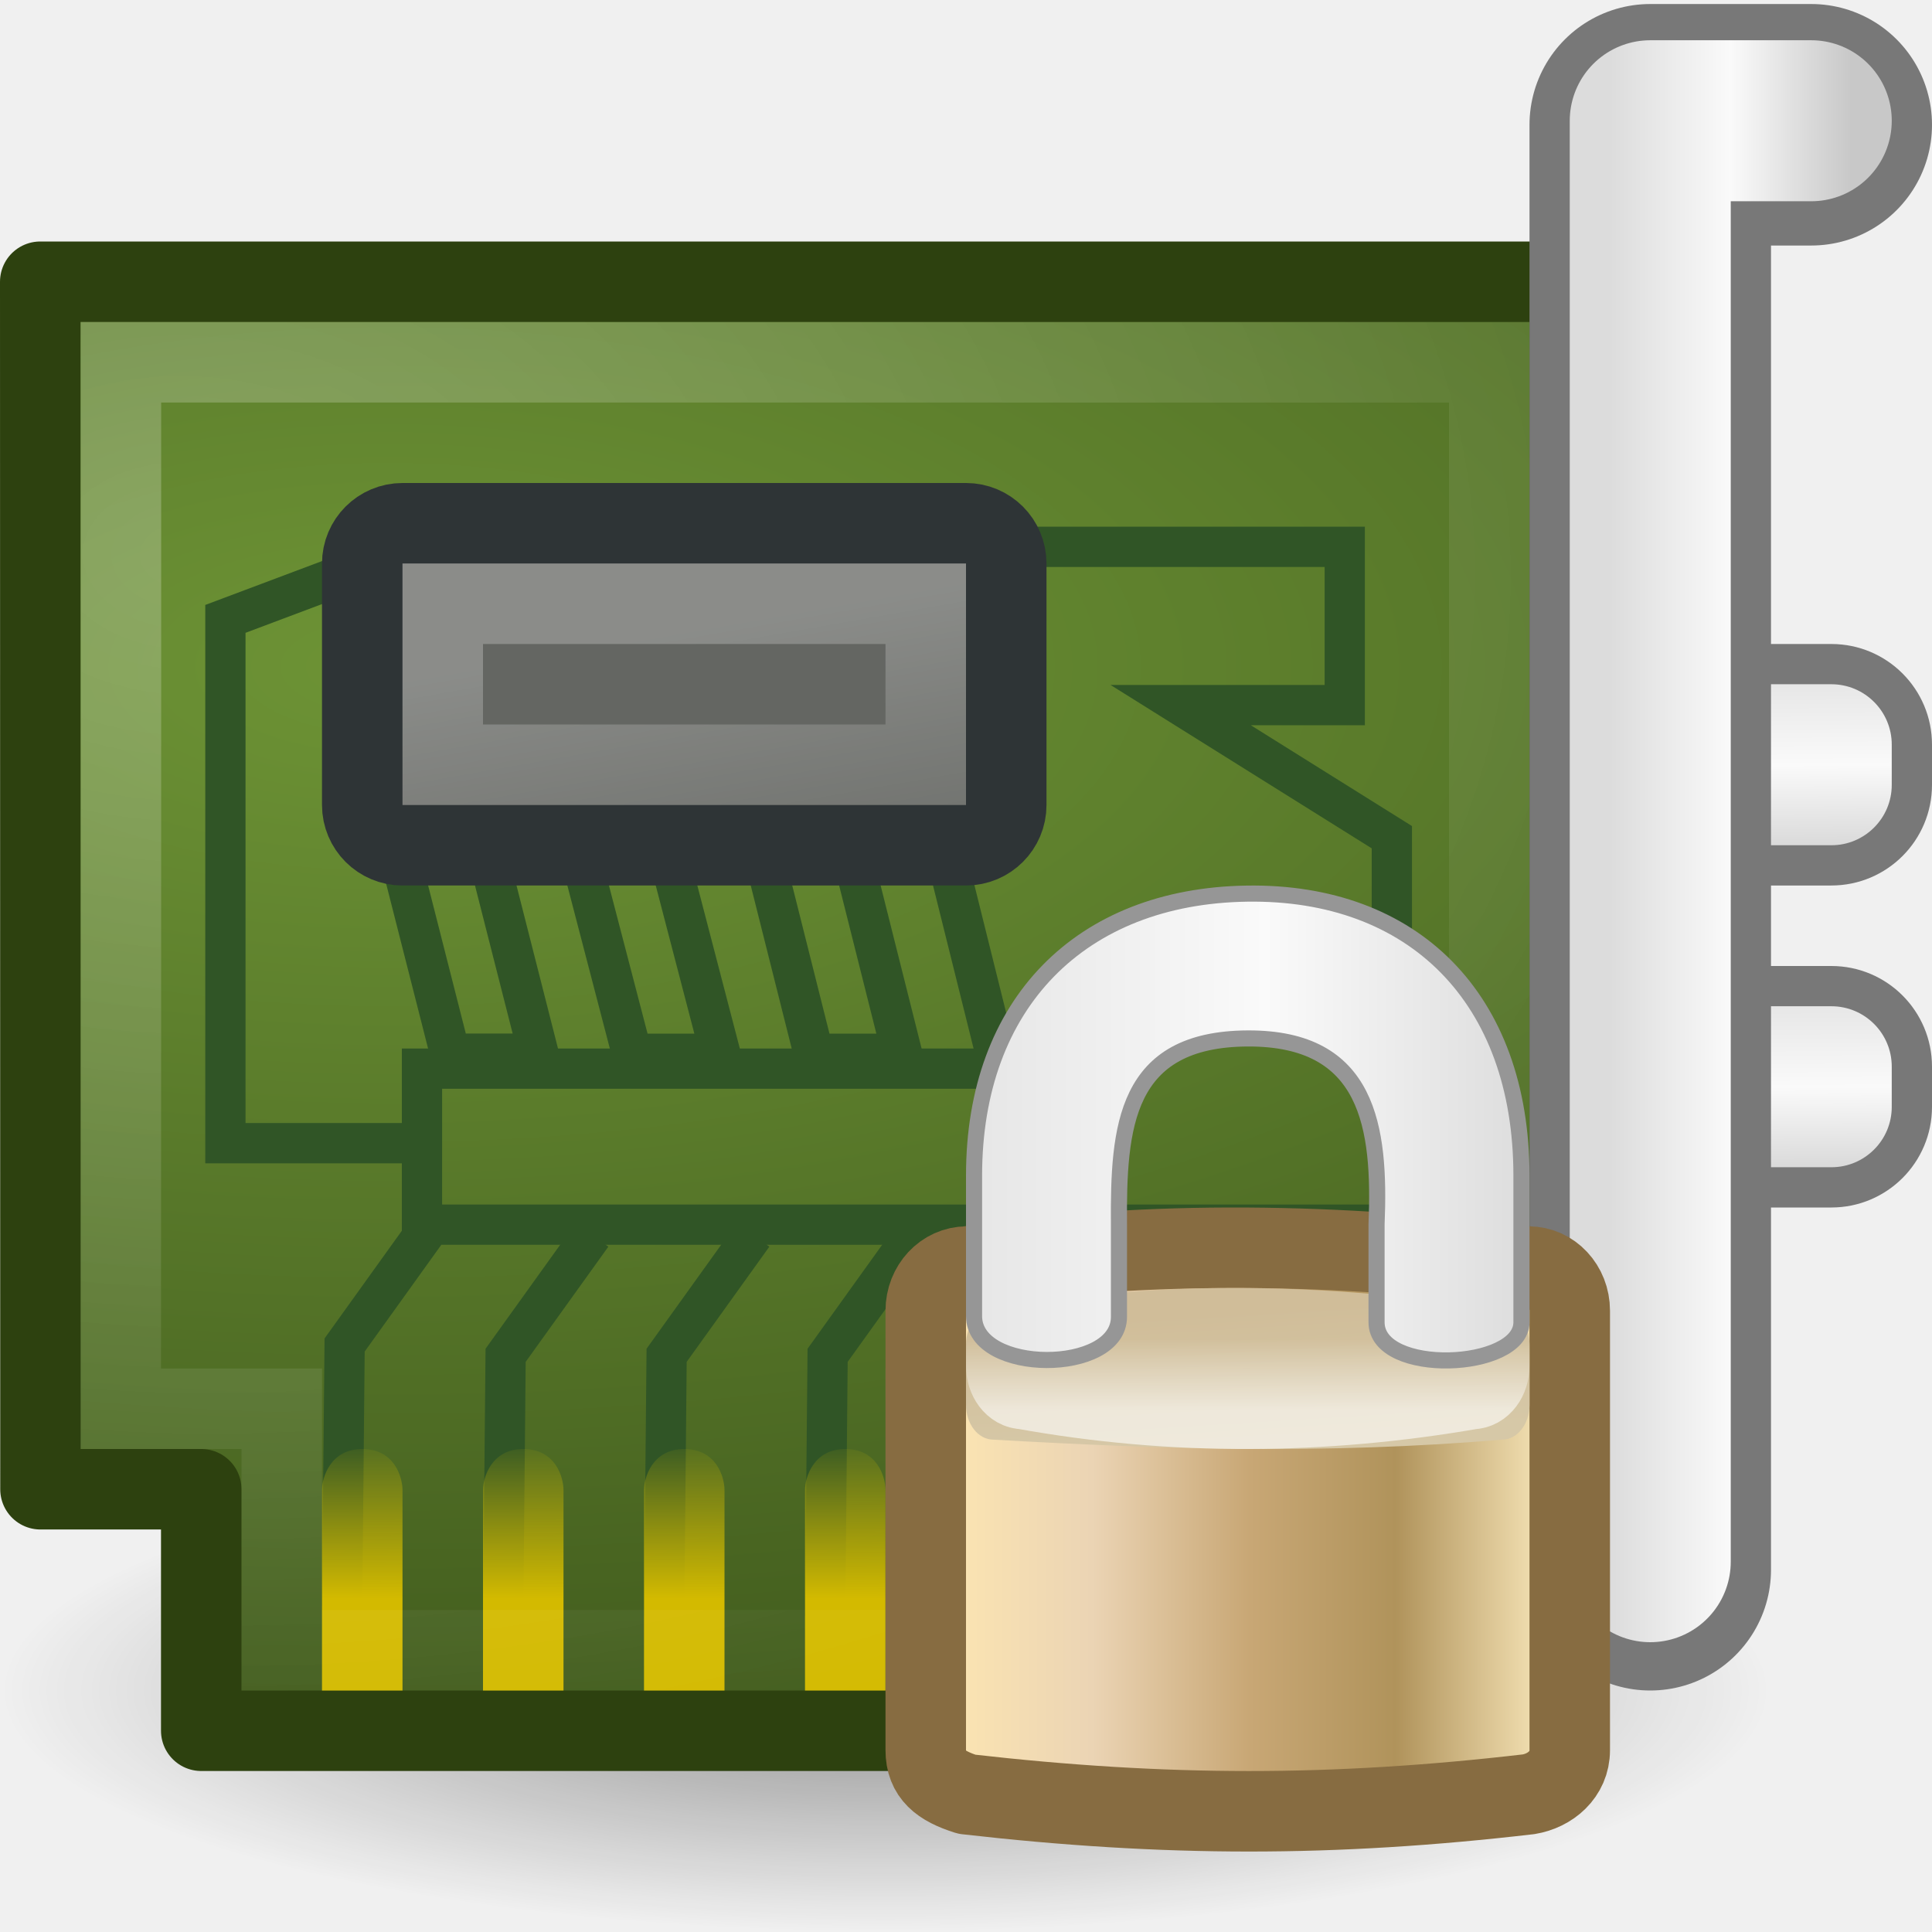
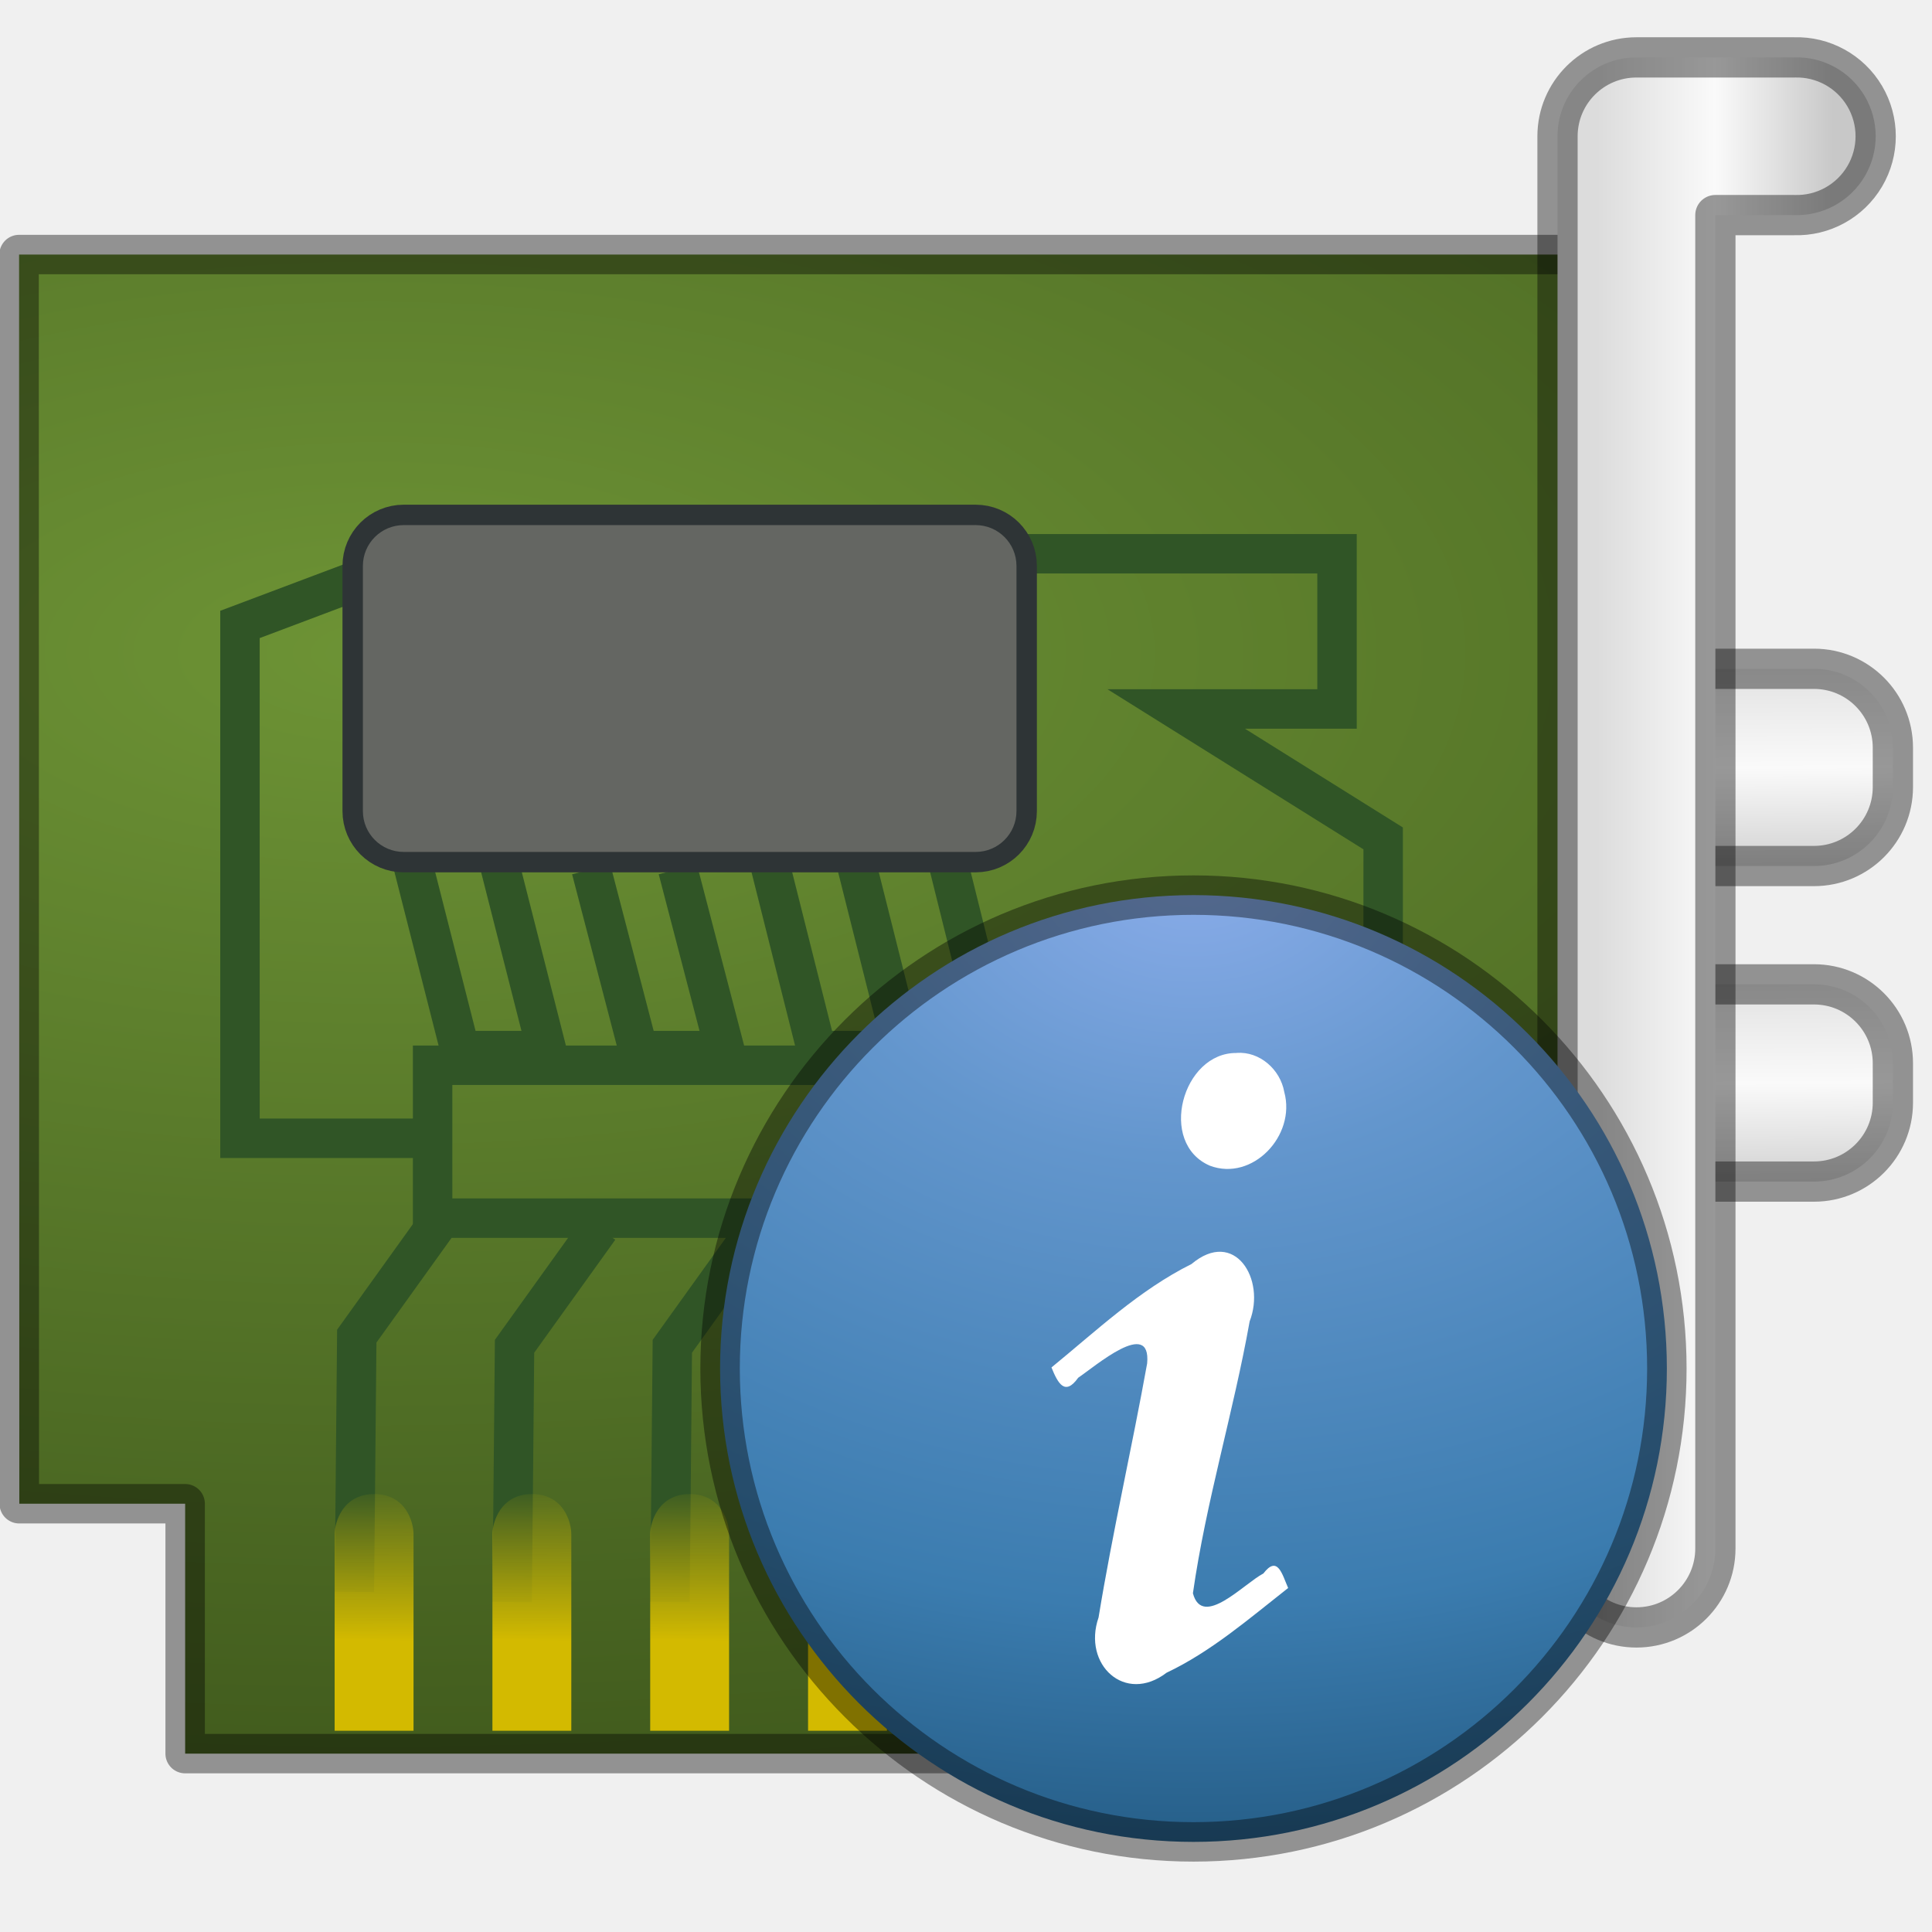
<svg xmlns="http://www.w3.org/2000/svg" xmlns:xlink="http://www.w3.org/1999/xlink" version="1.1" width="24" height="24" id="svg11300">
  <defs id="defs3">
    <linearGradient id="linearGradient10591">
      <stop id="stop10593" style="stop-color:#dcdcdc;stop-opacity:1" offset="0" />
      <stop id="stop10599" style="stop-color:#fafafa;stop-opacity:1" offset="0.5" />
      <stop id="stop10595" style="stop-color:#c8c8c8;stop-opacity:1" offset="1" />
    </linearGradient>
    <linearGradient id="linearGradient7622-6">
      <stop id="stop7624-1" style="stop-color:#ffffff;stop-opacity:1" offset="0" />
      <stop id="stop7626-5" style="stop-color:#ffffff;stop-opacity:0" offset="1" />
    </linearGradient>
    <linearGradient id="linearGradient14861-7">
      <stop id="stop14863-5" style="stop-color:#ffffff;stop-opacity:1" offset="0" />
      <stop id="stop14865-8" style="stop-color:#ffffff;stop-opacity:0" offset="1" />
    </linearGradient>
    <linearGradient id="linearGradient14780-7-6">
      <stop id="stop14782-0-3" style="stop-color:#d3ba00;stop-opacity:1" offset="0" />
      <stop id="stop14784-4-7" style="stop-color:#d3ba00;stop-opacity:0" offset="1" />
    </linearGradient>
    <linearGradient id="linearGradient14981-4-9">
      <stop id="stop14983-1-0" style="stop-color:#6d9335;stop-opacity:1" offset="0" />
      <stop id="stop14985-7-7" style="stop-color:#364d17;stop-opacity:1" offset="1" />
    </linearGradient>
    <linearGradient id="linearGradient14993">
      <stop id="stop14995" style="stop-color:#000000;stop-opacity:1" offset="0" />
      <stop id="stop14997" style="stop-color:#000000;stop-opacity:0" offset="1" />
    </linearGradient>
    <linearGradient x1="16.965" y1="20.166" x2="18.968" y2="31.347" id="linearGradient3222" xlink:href="#linearGradient14861-7" gradientUnits="userSpaceOnUse" gradientTransform="matrix(0.397311,0,0,0.3908226,2.143028,-0.1067287)" />
    <radialGradient cx="10" cy="16.655" r="16" fx="10" fy="16.655" id="radialGradient3226" xlink:href="#linearGradient7622-6" gradientUnits="userSpaceOnUse" gradientTransform="matrix(1.404381,0.04555468,-0.03427223,1.000536,-11.15103,-10.21933)" />
    <linearGradient x1="6.221" y1="42.891" x2="6.238" y2="39.267" id="linearGradient3240" xlink:href="#linearGradient14780-7-6" gradientUnits="userSpaceOnUse" gradientTransform="matrix(0.9999997,0,0,0.5632644,4.000001,-4.301749)" />
    <linearGradient x1="6.221" y1="42.891" x2="6.238" y2="39.267" id="linearGradient3243" xlink:href="#linearGradient14780-7-6" gradientUnits="userSpaceOnUse" gradientTransform="matrix(0.9999985,0,0,0.5632644,2.00001,-4.301749)" />
    <linearGradient x1="6.221" y1="42.891" x2="6.238" y2="39.267" id="linearGradient3246" xlink:href="#linearGradient14780-7-6" gradientUnits="userSpaceOnUse" gradientTransform="matrix(1,0,0,0.5632644,-2e-6,-4.301749)" />
    <linearGradient x1="6.221" y1="42.891" x2="6.238" y2="39.267" id="linearGradient3249" xlink:href="#linearGradient14780-7-6" gradientUnits="userSpaceOnUse" gradientTransform="matrix(1,0,0,0.5632644,-2,-4.301749)" />
    <radialGradient cx="21.5" cy="44.75" r="17" fx="21.5" fy="44.75" id="radialGradient3259" xlink:href="#linearGradient14993" gradientUnits="userSpaceOnUse" gradientTransform="matrix(0.6470588,0,0,0.1764704,-2.911765,13.10343)" />
    <radialGradient cx="15" cy="19.77" r="17.001" fx="15" fy="19.77" id="radialGradient3262" xlink:href="#linearGradient14981-4-9" gradientUnits="userSpaceOnUse" gradientTransform="matrix(2.20111,0,0,0.9928155,-28.19895,-11.34792)" />
    <linearGradient id="linearGradient12071">
      <stop id="stop12073" style="stop-color:#ffffff;stop-opacity:1" offset="0" />
      <stop id="stop12075" style="stop-color:#ffffff;stop-opacity:0" offset="1" />
    </linearGradient>
    <linearGradient id="linearGradient5881">
      <stop id="stop5883" style="stop-color:#d6c8a7;stop-opacity:1" offset="0" />
      <stop id="stop5885" style="stop-color:#d0bd99;stop-opacity:1" offset="1" />
    </linearGradient>
    <linearGradient id="linearGradient2411-1">
      <stop id="stop2413-5" style="stop-color:#fee7b1;stop-opacity:1" offset="0" />
      <stop id="stop2419-3" style="stop-color:#ebd4b4;stop-opacity:1" offset="0.258" />
      <stop id="stop2421-5" style="stop-color:#c8a775;stop-opacity:1" offset="0.508" />
      <stop id="stop2423-1" style="stop-color:#b0935b;stop-opacity:1" offset="0.74" />
      <stop id="stop2415-1" style="stop-color:#fcebbf;stop-opacity:1" offset="1" />
    </linearGradient>
    <linearGradient x1="3.15" y1="14.443" x2="46.798" y2="14.443" id="linearGradient4275" xlink:href="#linearGradient10591" gradientUnits="userSpaceOnUse" gradientTransform="matrix(0.2531664,0,0,0.3043377,9.406256,9.604581)" />
    <linearGradient x1="24.875" y1="21" x2="24.75" y2="17" id="linearGradient4281" xlink:href="#linearGradient5881" gradientUnits="userSpaceOnUse" gradientTransform="matrix(0.2058823,0,0,0.403742,10.55882,9.405647)" />
    <linearGradient x1="6.727" y1="32.162" x2="40.938" y2="32.162" id="linearGradient4287" xlink:href="#linearGradient2411-1" gradientUnits="userSpaceOnUse" gradientTransform="matrix(0.2286121,0,0,0.2644868,10.01402,10.24731)" />
    <linearGradient x1="21.942" y1="21.551" x2="21.942" y2="18.038" id="linearGradient4297" xlink:href="#linearGradient12071" gradientUnits="userSpaceOnUse" gradientTransform="matrix(0.1818182,0,0,0.2515933,11.13636,12.09712)" />
    <linearGradient x1="42.366" y1="15.05" x2="42.401" y2="20.018" id="linearGradient4304" xlink:href="#linearGradient10591" gradientUnits="userSpaceOnUse" gradientTransform="matrix(0.7390082,0,0,0.6299764,-8.456032,-1.54602)" />
    <linearGradient x1="42.366" y1="15.05" x2="42.401" y2="20.018" id="linearGradient4308" xlink:href="#linearGradient10591" gradientUnits="userSpaceOnUse" gradientTransform="matrix(0.7390082,0,0,0.6299764,-8.456032,2.45398)" />
    <linearGradient x1="20" y1="11.25" x2="23" y2="11.25" id="linearGradient4316" xlink:href="#linearGradient10591" gradientUnits="userSpaceOnUse" gradientTransform="translate(0,-1)" />
+     <linearGradient x1="42.366" y1="15.05" x2="42.401" y2="20.018" id="linearGradient4308-0" xlink:href="#linearGradient10591" gradientUnits="userSpaceOnUse" gradientTransform="matrix(0.7243019,0,0,0.6174399,-8.051232,2.627029)" />
+     <radialGradient cx="15" cy="19.77" r="17.001" fx="15" fy="19.77" id="radialGradient3262-1" xlink:href="#linearGradient14981-4-9" gradientUnits="userSpaceOnUse" gradientTransform="matrix(2.270851,0,0,1.027117,-29.37173,-12.19872)" />
+     <linearGradient x1="6.221" y1="42.891" x2="6.238" y2="39.267" id="linearGradient3249-9" xlink:href="#linearGradient14780-7-6" gradientUnits="userSpaceOnUse" gradientTransform="matrix(0.9801,0,0,0.5520554,-1.723675,-3.298245)" />
+     <linearGradient x1="6.221" y1="42.891" x2="6.238" y2="39.267" id="linearGradient3246-2" xlink:href="#linearGradient14780-7-6" gradientUnits="userSpaceOnUse" gradientTransform="matrix(0.9801004,0,0,0.5520554,0.2365231,-3.298245)" />
+     <linearGradient x1="6.221" y1="42.891" x2="6.238" y2="39.267" id="linearGradient3243-3" xlink:href="#linearGradient14780-7-6" gradientUnits="userSpaceOnUse" gradientTransform="matrix(0.9800986,0,0,0.5520554,2.196735,-3.298245)" />
+     <linearGradient x1="6.221" y1="42.891" x2="6.238" y2="39.267" id="linearGradient3240-7" xlink:href="#linearGradient14780-7-6" gradientUnits="userSpaceOnUse" gradientTransform="matrix(0.9800997,0,0,0.5520554,4.156926,-3.298245)" />
+     <linearGradient x1="42.366" y1="15.05" x2="42.401" y2="20.018" id="linearGradient4304-5" xlink:href="#linearGradient10591" gradientUnits="userSpaceOnUse" gradientTransform="matrix(0.7243019,0,0,0.6174399,-8.051232,-1.293371)" />
+     <linearGradient x1="20" y1="11.25" x2="23" y2="11.25" id="linearGradient4316-9" xlink:href="#linearGradient10591" gradientUnits="userSpaceOnUse" gradientTransform="matrix(0.9801,0,0,0.9801,0.2365251,-0.7582167)" />
+     <radialGradient cx="23.896" cy="3.99" r="20.397" fx="23.896" fy="3.99" id="radialGradient3260-7" xlink:href="#linearGradient3868" gradientUnits="userSpaceOnUse" gradientTransform="matrix(0,0.7039072,-0.9291449,0,18.70729,-6.273247)" />
+     <linearGradient id="linearGradient3868">
+       <stop id="stop3870" style="stop-color:#8badea;stop-opacity:1" offset="0" />
+       <stop id="stop3872" style="stop-color:#6396cd;stop-opacity:1" offset="0.262" />
+       <stop id="stop3874" style="stop-color:#3b7caf;stop-opacity:1" offset="0.661" />
+       <stop id="stop3876" style="stop-color:#194c70;stop-opacity:1" offset="1" />
+     </linearGradient>
  </defs>
-   <path d="M 22,21 A 11,3 0 0 1 1.05e-7,21 11,3 0 1 1 22,21 z" id="path14991" style="opacity:0.4;color:#000000;fill:url(#radialGradient3259);fill-opacity:1;fill-rule:nonzero;stroke:none;stroke-width:1;marker:none;visibility:visible;display:block;overflow:visible" />
-   <rect width="3.5" height="2.5" rx="1" ry="1" x="20.25" y="12.25" id="rect4306" style="color:#000000;fill:url(#linearGradient4308);fill-opacity:1;fill-rule:nonzero;stroke:#787878;stroke-width:0.5;stroke-linecap:round;stroke-linejoin:round;stroke-miterlimit:4;stroke-opacity:1;stroke-dasharray:none;stroke-dashoffset:0;marker:none;visibility:visible;display:block;overflow:visible" />
-   <path d="m 0.503,18.5 1.997,0 0,3 10,0 0,-3 7,0 0,-15 L 0.5,3.5 0.503,18.5 l -6.1e-5,0 z" id="rect14772-0" style="color:#000000;fill:url(#radialGradient3262);fill-opacity:1;fill-rule:nonzero;stroke:#2d410f;stroke-width:1;stroke-linecap:butt;stroke-linejoin:round;stroke-miterlimit:4;stroke-opacity:1;stroke-dasharray:none;stroke-dashoffset:0;marker:none;visibility:visible;display:block;overflow:visible" />
-   <path d="m 12.874,13.275 -7.632,0 0,2.02" id="path14957-6" style="color:#000000;fill:none;stroke:#305526;stroke-width:0.5;stroke-linecap:butt;stroke-linejoin:miter;stroke-miterlimit:4;stroke-opacity:1;stroke-dasharray:none;stroke-dashoffset:0;marker:none;visibility:visible;display:block;overflow:visible" />
-   <path d="m 4.25,19.95 0.031,-3.242 1.073,-1.495 11.936,0 0,-4.813 -2.623,-1.641 2.038,0 0,-1.966 -4.105,0" id="path14826-5" style="color:#000000;fill:none;stroke:#305526;stroke-width:0.5;stroke-linecap:butt;stroke-linejoin:miter;stroke-miterlimit:4;stroke-opacity:1;stroke-dasharray:none;stroke-dashoffset:0;marker:none;visibility:visible;display:block;overflow:visible" />
-   <path d="m 8.25,20.078 0.031,-3.242 1.073,-1.495" id="path14830" style="color:#000000;fill:none;stroke:#305526;stroke-width:0.5;stroke-linecap:butt;stroke-linejoin:miter;stroke-miterlimit:4;stroke-opacity:1;stroke-dasharray:none;stroke-dashoffset:0;marker:none;visibility:visible;display:block;overflow:visible" />
-   <path d="m 6.25,20.078 0.031,-3.242 1.073,-1.495" id="path14838" style="color:#000000;fill:none;stroke:#305526;stroke-width:0.5;stroke-linecap:butt;stroke-linejoin:miter;stroke-miterlimit:4;stroke-opacity:1;stroke-dasharray:none;stroke-dashoffset:0;marker:none;visibility:visible;display:block;overflow:visible" />
-   <path d="m 10.25,20.078 0.031,-3.242 1.073,-1.495" id="path14840" style="color:#000000;fill:none;stroke:#305526;stroke-width:0.5;stroke-linecap:butt;stroke-linejoin:miter;stroke-miterlimit:4;stroke-opacity:1;stroke-dasharray:none;stroke-dashoffset:0;marker:none;visibility:visible;display:block;overflow:visible" />
-   <path d="M 4.5,18 C 4.903,18 5,18.354 5,18.51 L 5,21 c 0,0 -1,0 -1,0 L 4,18.51 C 4,18.354 4.105,18 4.5,18 z" id="path14788" style="color:#000000;fill:url(#linearGradient3249);fill-opacity:1;fill-rule:nonzero;stroke:none;stroke-width:1;marker:none;visibility:visible;display:block;overflow:visible" />
-   <path d="M 6.5,18 C 6.903,18 7,18.354 7,18.51 L 7,21 c 0,0 -1,0 -1,0 L 6,18.51 C 6,18.354 6.105,18 6.5,18 z" id="path14792" style="color:#000000;fill:url(#linearGradient3246);fill-opacity:1;fill-rule:nonzero;stroke:none;stroke-width:1;marker:none;visibility:visible;display:block;overflow:visible" />
-   <path d="M 8.5,18 C 8.903,18 9,18.354 9,18.51 L 9,21 c 0,0 -1,0 -1,0 L 8,18.51 C 8,18.354 8.105,18 8.5,18 z" id="path14796-8" style="color:#000000;fill:url(#linearGradient3243);fill-opacity:1;fill-rule:nonzero;stroke:none;stroke-width:1;marker:none;visibility:visible;display:block;overflow:visible" />
-   <path d="M 10.5,18 C 10.903,18 11,18.354 11,18.51 L 11,21 c 0,0 -1,0 -1,0 l 0,-2.49 C 10,18.354 10.105,18 10.5,18 z" id="path14800" style="color:#000000;fill:url(#linearGradient3240);fill-opacity:1;fill-rule:nonzero;stroke:none;stroke-width:1;marker:none;visibility:visible;display:block;overflow:visible" />
-   <path d="M 4.383,7.093 2.8,7.688 2.8,14.201 l 2.5,0" id="path15029-1" style="color:#000000;fill:none;stroke:#305526;stroke-width:0.5;stroke-linecap:butt;stroke-linejoin:miter;stroke-miterlimit:4;stroke-opacity:1;stroke-dasharray:none;stroke-dashoffset:0;marker:none;visibility:visible;display:block;overflow:visible" />
-   <path d="m 4.993,10.735 0.599,2.354 1.098,0 -0.599,-2.354" id="path14959-2" style="color:#000000;fill:none;stroke:#305526;stroke-width:0.5;stroke-linecap:butt;stroke-linejoin:miter;stroke-miterlimit:4;stroke-opacity:1;stroke-dasharray:none;stroke-dashoffset:0;marker:none;visibility:visible;display:block;overflow:visible" />
-   <path d="m 7.252,10.792 0.599,2.298 1.098,0 -0.599,-2.298" id="path14961-2" style="color:#000000;fill:none;stroke:#305526;stroke-width:0.5;stroke-linecap:butt;stroke-linejoin:miter;stroke-miterlimit:4;stroke-opacity:1;stroke-dasharray:none;stroke-dashoffset:0;marker:none;visibility:visible;display:block;overflow:visible" />
-   <path d="m 9.51,10.706 0.599,2.384 1.098,0 -0.599,-2.384" id="path14963-6" style="color:#000000;fill:none;stroke:#305526;stroke-width:0.5;stroke-linecap:butt;stroke-linejoin:miter;stroke-miterlimit:4;stroke-opacity:1;stroke-dasharray:none;stroke-dashoffset:0;marker:none;visibility:visible;display:block;overflow:visible" />
-   <path d="m 11.769,10.682 0.599,2.408" id="path14965-9" style="color:#000000;fill:none;stroke:#305526;stroke-width:0.5;stroke-linecap:butt;stroke-linejoin:miter;stroke-miterlimit:4;stroke-opacity:1;stroke-dasharray:none;stroke-dashoffset:0;marker:none;visibility:visible;display:block;overflow:visible" />
-   <path d="m 1.5,17.5 2,0 0,3 8,-0.001 0,-2.999 6.998,0 c 0.002,-2.19e-4 0.002,-12.999 0.002,-12.999 L 1.502,4.5 C 1.504,8.95 1.5,17.5 1.5,17.5 l 8.9e-5,0 z" id="path14989-1" style="opacity:0.239;color:#000000;fill:none;stroke:url(#radialGradient3226);stroke-width:1;stroke-linecap:butt;stroke-linejoin:miter;stroke-miterlimit:4;stroke-opacity:1;stroke-dasharray:none;stroke-dashoffset:0;marker:none;visibility:visible;display:block;overflow:visible" />
-   <rect width="8" height="4" rx="0.5" ry="0.5" x="4.5" y="6.5" id="rect14857-2" style="color:#000000;fill:#646662;fill-opacity:1;fill-rule:nonzero;stroke:#2e3436;stroke-width:1;stroke-linecap:butt;stroke-linejoin:miter;stroke-miterlimit:4;stroke-opacity:1;stroke-dasharray:none;stroke-dashoffset:0;marker:none;visibility:visible;display:block;overflow:visible" />
-   <rect width="6" height="2" rx="0" ry="0" x="5.5" y="7.5" id="rect14859-2" style="opacity:0.25;color:#000000;fill:none;stroke:url(#linearGradient3222);stroke-width:1;stroke-linecap:butt;stroke-linejoin:miter;stroke-miterlimit:4;stroke-opacity:1;stroke-dasharray:none;stroke-dashoffset:0;marker:none;visibility:visible;display:block;overflow:visible" />
-   <rect width="3.5" height="2.5" rx="1" ry="1" x="20.25" y="8.25" id="rect15011" style="color:#000000;fill:url(#linearGradient4304);fill-opacity:1;fill-rule:nonzero;stroke:#787878;stroke-width:0.5;stroke-linecap:round;stroke-linejoin:round;stroke-miterlimit:4;stroke-opacity:1;stroke-dasharray:none;stroke-dashoffset:0;marker:none;visibility:visible;display:block;overflow:visible" />
-   <path d="m 20.5,19.5 0,-17.95 2,0" id="path15001" style="color:#000000;fill:none;stroke:#787878;stroke-width:3;stroke-linecap:round;stroke-linejoin:round;stroke-miterlimit:4;stroke-opacity:1;stroke-dasharray:none;stroke-dashoffset:0;marker:none;visibility:visible;display:block;overflow:visible" />
-   <path d="m 20.5,19.4 0,-17.9 2,0" id="path15003" style="color:#000000;fill:none;stroke:url(#linearGradient4316);stroke-width:2;stroke-linecap:round;stroke-linejoin:round;stroke-miterlimit:4;stroke-opacity:1;stroke-dasharray:none;stroke-dashoffset:0;marker:none;visibility:visible;display:block;overflow:visible" />
-   <path d="m 12.011,15.734 c 2.305,-0.338 4.634,-0.285 6.978,0 0.283,0 0.511,0.244 0.511,0.548 l 0,5.459 c 0,0.303 -0.243,0.504 -0.511,0.548 -2.43,0.283 -4.514,0.281 -6.978,0 C 11.684,22.186 11.5,22.044 11.5,21.741 l 0,-5.459 c 0,-0.303 0.228,-0.548 0.511,-0.548 z" id="rect1314" style="fill:url(#linearGradient4287);fill-opacity:1;fill-rule:evenodd;stroke:#876c41;stroke-width:1;stroke-linecap:round;stroke-linejoin:round;stroke-miterlimit:4;stroke-opacity:1;stroke-dashoffset:0" />
-   <path d="m 12.341,16.269 c 2.106,-0.393 4.212,-0.323 6.318,0 0.189,0 0.341,0.193 0.341,0.433 l 0,0.749 c 0,0.24 -0.152,0.433 -0.341,0.433 -2.198,0.186 -4.22,0.119 -6.318,0 -0.189,0 -0.341,-0.193 -0.341,-0.433 l 0,-0.749 c 0,-0.24 0.152,-0.433 0.341,-0.433 z" id="rect1460" style="fill:url(#linearGradient4281);fill-opacity:1;fill-rule:evenodd;stroke:none;stroke-width:2;marker:none;visibility:visible;display:inline;overflow:visible" />
-   <path d="m 12.718,16.5 5.564,0 c 0.121,0 0.218,0.129 0.218,0.29 l 0,0.175 c 0,0.161 -0.097,0.29 -0.218,0.29 -1.837,0.317 -3.695,0.337 -5.564,0 -0.121,0 -0.218,-0.129 -0.218,-0.29 l 0,-0.175 c 0,-0.161 0.097,-0.29 0.218,-0.29 z" id="rect1593" style="opacity:0.6;fill:none;stroke:url(#linearGradient4297);stroke-width:1;stroke-linecap:round;stroke-linejoin:round;stroke-miterlimit:4;stroke-opacity:1;stroke-dashoffset:0;marker:none;visibility:visible;display:inline;overflow:visible" />
-   <path d="m 12.1,16.349 0,-1.745 c 0,-2.145 1.331,-3.471 3.387,-3.503 C 17.555,11.068 18.9,12.399 18.9,14.604 l 0,1.821 c 0,0.595 -1.8,0.67 -1.8,0 l 0,-1.213 C 17.15,14 17.003,12.894 15.502,12.9 13.969,12.906 13.892,14 13.9,15.21 l 0,1.149 c 0,0.717 -1.8,0.714 -1.8,-0.01 l 0,-4.2e-5 0,2.1e-5 z" id="path2086" style="fill:url(#linearGradient4275);fill-opacity:1;fill-rule:evenodd;stroke:#969696;stroke-width:0.2;stroke-linecap:butt;stroke-linejoin:miter;stroke-miterlimit:4;stroke-opacity:1;stroke-dasharray:none" />
+   <rect width="3.43" height="2.45" rx="0.98" ry="0.98" x="20.084" y="12.228" id="rect4306" style="color:#000000;display:block;overflow:visible;visibility:visible;fill:url(#linearGradient4308-0);fill-opacity:1;fill-rule:nonzero;stroke:#000000;stroke-width:0.5;stroke-linecap:round;stroke-linejoin:round;stroke-miterlimit:4;stroke-dasharray:none;stroke-dashoffset:0;stroke-opacity:0.392;marker:none;paint-order:markers fill stroke" />
+   <path d="M 0.239,18.68 H 2.3 v 3.104 H 12.617 v -3.104 h 7.222 V 3.162 l -19.602,-1.7e-6 0.003,15.518 z" id="rect14772-0" style="color:#000000;display:block;overflow:visible;visibility:visible;fill:url(#radialGradient3262-1);fill-opacity:1;fill-rule:nonzero;stroke:#000000;stroke-width:0.49;stroke-linecap:butt;stroke-linejoin:round;stroke-miterlimit:4;stroke-dasharray:none;stroke-dashoffset:0;stroke-opacity:0.392;marker:none;paint-order:markers fill stroke" />
+   <path d="M 12.854,13.233 H 5.374 v 1.98" id="path14957-6" style="color:#000000;display:block;overflow:visible;visibility:visible;fill:none;stroke:#305526;stroke-width:0.49;stroke-linecap:butt;stroke-linejoin:miter;stroke-miterlimit:4;stroke-dasharray:none;stroke-dashoffset:0;stroke-opacity:1;marker:none" />
+   <path d="m 4.402,19.775 0.03,-3.177 1.052,-1.466 H 17.182 V 10.415 L 14.611,8.807 h 1.998 V 6.879 h -4.023" id="path14826-5" style="color:#000000;display:block;overflow:visible;visibility:visible;fill:none;stroke:#305526;stroke-width:0.49;stroke-linecap:butt;stroke-linejoin:miter;stroke-miterlimit:4;stroke-dasharray:none;stroke-dashoffset:0;stroke-opacity:1;marker:none" />
+   <path d="m 8.322,19.901 0.03,-3.177 1.052,-1.466" id="path14830" style="color:#000000;display:block;overflow:visible;visibility:visible;fill:none;stroke:#305526;stroke-width:0.49;stroke-linecap:butt;stroke-linejoin:miter;stroke-miterlimit:4;stroke-dasharray:none;stroke-dashoffset:0;stroke-opacity:1;marker:none" />
+   <path d="m 6.362,19.901 0.03,-3.177 1.052,-1.466" id="path14838" style="color:#000000;display:block;overflow:visible;visibility:visible;fill:none;stroke:#305526;stroke-width:0.49;stroke-linecap:butt;stroke-linejoin:miter;stroke-miterlimit:4;stroke-dasharray:none;stroke-dashoffset:0;stroke-opacity:1;marker:none" />
+   <path d="m 10.283,19.901 0.03,-3.177 1.052,-1.466" id="path14840" style="color:#000000;display:block;overflow:visible;visibility:visible;fill:none;stroke:#305526;stroke-width:0.49;stroke-linecap:butt;stroke-linejoin:miter;stroke-miterlimit:4;stroke-dasharray:none;stroke-dashoffset:0;stroke-opacity:1;marker:none" />
+   <path d="m 4.647,18.56 c 0.395,0 0.49,0.347 0.49,0.5 V 21.5 c 0,0 -0.98,0 -0.98,0 v -2.44 c 0,-0.153 0.103,-0.5 0.49,-0.5 z" id="path14788" style="color:#000000;display:block;overflow:visible;visibility:visible;fill:url(#linearGradient3249-9);fill-opacity:1;fill-rule:nonzero;stroke:none;stroke-width:0.98;marker:none" />
+   <path d="m 6.607,18.56 c 0.395,0 0.49,0.347 0.49,0.5 V 21.5 c 0,0 -0.98,0 -0.98,0 v -2.44 c 0,-0.153 0.103,-0.5 0.49,-0.5 z" id="path14792" style="color:#000000;display:block;overflow:visible;visibility:visible;fill:url(#linearGradient3246-2);fill-opacity:1;fill-rule:nonzero;stroke:none;stroke-width:0.98;marker:none" />
+   <path d="m 8.567,18.56 c 0.395,0 0.49,0.347 0.49,0.5 v 2.44 c 0,0 -0.98,0 -0.98,0 v -2.44 c 0,-0.153 0.103,-0.5 0.49,-0.5 z" id="path14796-8" style="color:#000000;display:block;overflow:visible;visibility:visible;fill:url(#linearGradient3243-3);fill-opacity:1;fill-rule:nonzero;stroke:none;stroke-width:0.98;marker:none" />
+   <path d="m 10.528,18.56 c 0.395,0 0.49,0.347 0.49,0.5 v 2.44 c 0,0 -0.98,0 -0.98,0 v -2.44 c 0,-0.153 0.103,-0.5 0.49,-0.5 z" id="path14800" style="color:#000000;display:block;overflow:visible;visibility:visible;fill:url(#linearGradient3240-7);fill-opacity:1;fill-rule:nonzero;stroke:none;stroke-width:0.98;marker:none" />
+   <path d="M 4.532,7.173 2.981,7.757 v 6.383 h 2.45" id="path15029-1" style="color:#000000;display:block;overflow:visible;visibility:visible;fill:none;stroke:#305526;stroke-width:0.49;stroke-linecap:butt;stroke-linejoin:miter;stroke-miterlimit:4;stroke-dasharray:none;stroke-dashoffset:0;stroke-opacity:1;marker:none" />
+   <path d="m 5.13,10.743 0.587,2.308 h 1.076 L 6.206,10.743" id="path14959-2" style="color:#000000;display:block;overflow:visible;visibility:visible;fill:none;stroke:#305526;stroke-width:0.49;stroke-linecap:butt;stroke-linejoin:miter;stroke-miterlimit:4;stroke-dasharray:none;stroke-dashoffset:0;stroke-opacity:1;marker:none" />
+   <path d="m 7.344,10.799 0.587,2.252 h 1.076 L 8.42,10.799" id="path14961-2" style="color:#000000;display:block;overflow:visible;visibility:visible;fill:none;stroke:#305526;stroke-width:0.49;stroke-linecap:butt;stroke-linejoin:miter;stroke-miterlimit:4;stroke-dasharray:none;stroke-dashoffset:0;stroke-opacity:1;marker:none" />
+   <path d="m 9.558,10.715 0.587,2.336 h 1.076 l -0.587,-2.336" id="path14963-6" style="color:#000000;display:block;overflow:visible;visibility:visible;fill:none;stroke:#305526;stroke-width:0.49;stroke-linecap:butt;stroke-linejoin:miter;stroke-miterlimit:4;stroke-dasharray:none;stroke-dashoffset:0;stroke-opacity:1;marker:none" />
+   <path d="m 11.771,10.691 0.587,2.36" id="path14965-9" style="color:#000000;display:block;overflow:visible;visibility:visible;fill:none;stroke:#305526;stroke-width:0.49;stroke-linecap:butt;stroke-linejoin:miter;stroke-miterlimit:4;stroke-dasharray:none;stroke-dashoffset:0;stroke-opacity:1;marker:none" />
+   <rect width="8.119" height="4.06" rx="0.507" ry="0.507" x="4.508" y="6.523" id="rect14857-2" style="color:#000000;display:block;overflow:visible;visibility:visible;fill:#646662;fill-opacity:1;fill-rule:nonzero;stroke:#2e3436;stroke-width:0.507;stroke-linecap:butt;stroke-linejoin:miter;stroke-miterlimit:4;stroke-dasharray:none;stroke-dashoffset:0;stroke-opacity:1;marker:none;paint-order:markers stroke fill" />
+   <rect width="3.43" height="2.45" rx="0.98" ry="0.98" x="20.084" y="8.308" id="rect15011" style="color:#000000;display:block;overflow:visible;visibility:visible;fill:url(#linearGradient4304-5);fill-opacity:1;fill-rule:nonzero;stroke:#000000;stroke-width:0.5;stroke-linecap:round;stroke-linejoin:round;stroke-miterlimit:4;stroke-dasharray:none;stroke-dashoffset:0;stroke-opacity:0.392;marker:none;paint-order:markers fill stroke" />
+   <path style="color:#000000;font-style:normal;font-variant:normal;font-weight:normal;font-stretch:normal;font-size:medium;line-height:normal;font-family:sans-serif;font-variant-ligatures:normal;font-variant-position:normal;font-variant-caps:normal;font-variant-numeric:normal;font-variant-alternates:normal;font-feature-settings:normal;text-indent:0;text-align:start;text-decoration:none;text-decoration-line:none;text-decoration-style:solid;text-decoration-color:#000000;letter-spacing:normal;word-spacing:normal;text-transform:none;writing-mode:lr-tb;direction:ltr;text-orientation:mixed;dominant-baseline:auto;baseline-shift:baseline;text-anchor:start;white-space:normal;shape-padding:0;clip-rule:nonzero;display:block;overflow:visible;visibility:visible;opacity:1;isolation:auto;mix-blend-mode:normal;color-interpolation:sRGB;color-interpolation-filters:linearRGB;solid-color:#000000;solid-opacity:1;vector-effect:none;fill:url(#linearGradient4316-9);fill-opacity:1;fill-rule:nonzero;stroke:#000000;stroke-width:0.5;stroke-linecap:round;stroke-linejoin:round;stroke-miterlimit:4;stroke-dasharray:none;stroke-dashoffset:0;stroke-opacity:0.392;marker:none;paint-order:markers fill stroke;color-rendering:auto;image-rendering:auto;shape-rendering:auto;text-rendering:auto;enable-background:accumulate" d="M 20.328,0.713 A 0.98,0.98 0 0 0 19.348,1.691 v 17.545 a 0.98,0.98 0 1 0 1.961,0 V 2.672 h 0.98 a 0.98,0.98 0 1 0 0,-1.959 z" id="path15003" />
+   <g id="g18809" transform="matrix(0.9801,0,0,0.9801,0.1241936,0.3382998)">
+     <path d="m 15,11 c -3.311,0 -6,2.689 -6,6 0,3.311 2.689,6 6,6 3.311,0 6,-2.689 6,-6 0,-3.311 -2.689,-6 -6,-6 z" id="path2449" style="fill:url(#radialGradient3260-7);fill-opacity:1;stroke:#000000;stroke-width:0.5;stroke-linecap:round;stroke-linejoin:round;stroke-miterlimit:4;stroke-dasharray:none;stroke-dashoffset:0;stroke-opacity:0.392;paint-order:markers fill stroke" />
+     <path d="m 13.2,16.986 c 0.082,0.203 0.171,0.367 0.339,0.131 0.214,-0.143 0.926,-0.762 0.874,-0.182 -0.194,1.076 -0.439,2.142 -0.616,3.221 -0.206,0.595 0.334,1.103 0.862,0.7 C 15.226,20.587 15.707,20.169 16.2,19.782 c -0.076,-0.172 -0.132,-0.421 -0.314,-0.184 -0.246,0.128 -0.773,0.703 -0.893,0.251 0.166,-1.163 0.513,-2.291 0.719,-3.446 0.209,-0.536 -0.192,-1.186 -0.737,-0.727 -0.661,0.329 -1.205,0.845 -1.775,1.311 z m 2.347,-3.985 c -0.688,-0.009 -1.003,1.144 -0.338,1.429 0.538,0.202 1.093,-0.381 0.942,-0.934 -0.051,-0.289 -0.314,-0.517 -0.603,-0.496 z" id="path3536" style="font-style:normal;font-variant:normal;font-weight:bold;font-stretch:normal;font-size:40px;line-height:100%;font-family:'URW Palladio L';-inkscape-font-specification:'URW Palladio L Bold';text-align:start;writing-mode:lr-tb;text-anchor:start;fill:#ffffff;fill-opacity:1;stroke:none;stroke-width:0.75" />
+   </g>
</svg>
